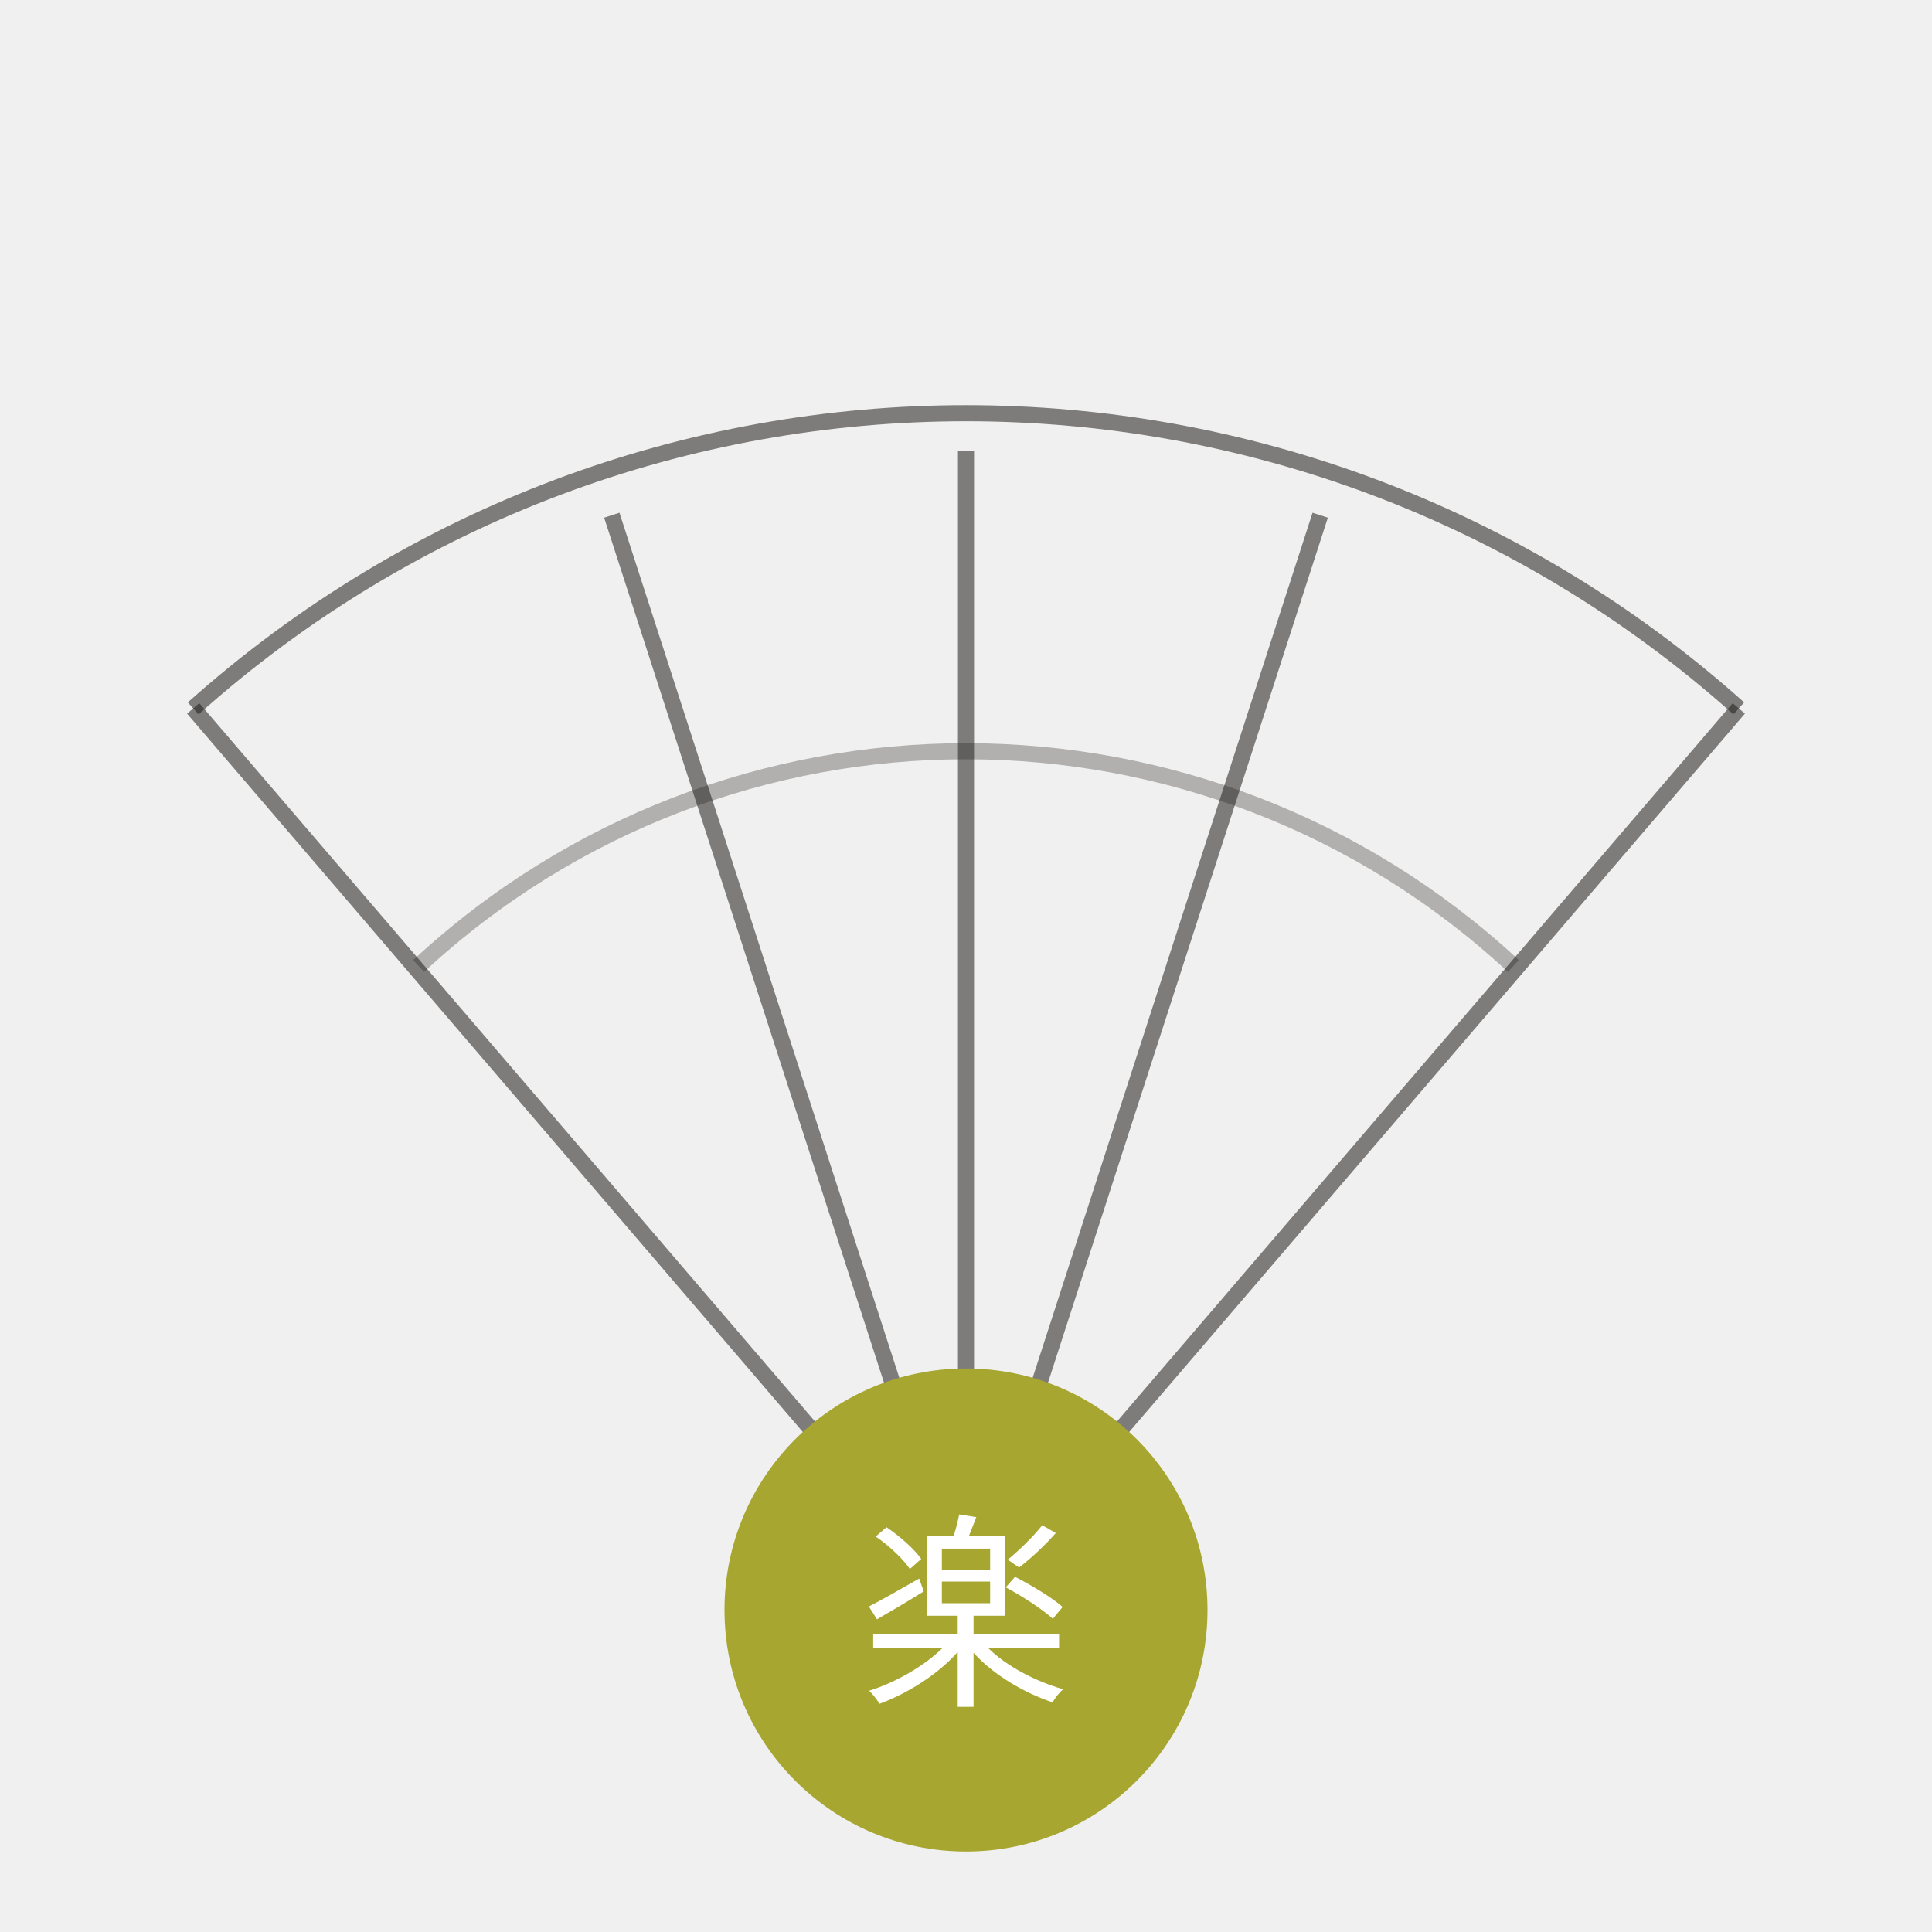
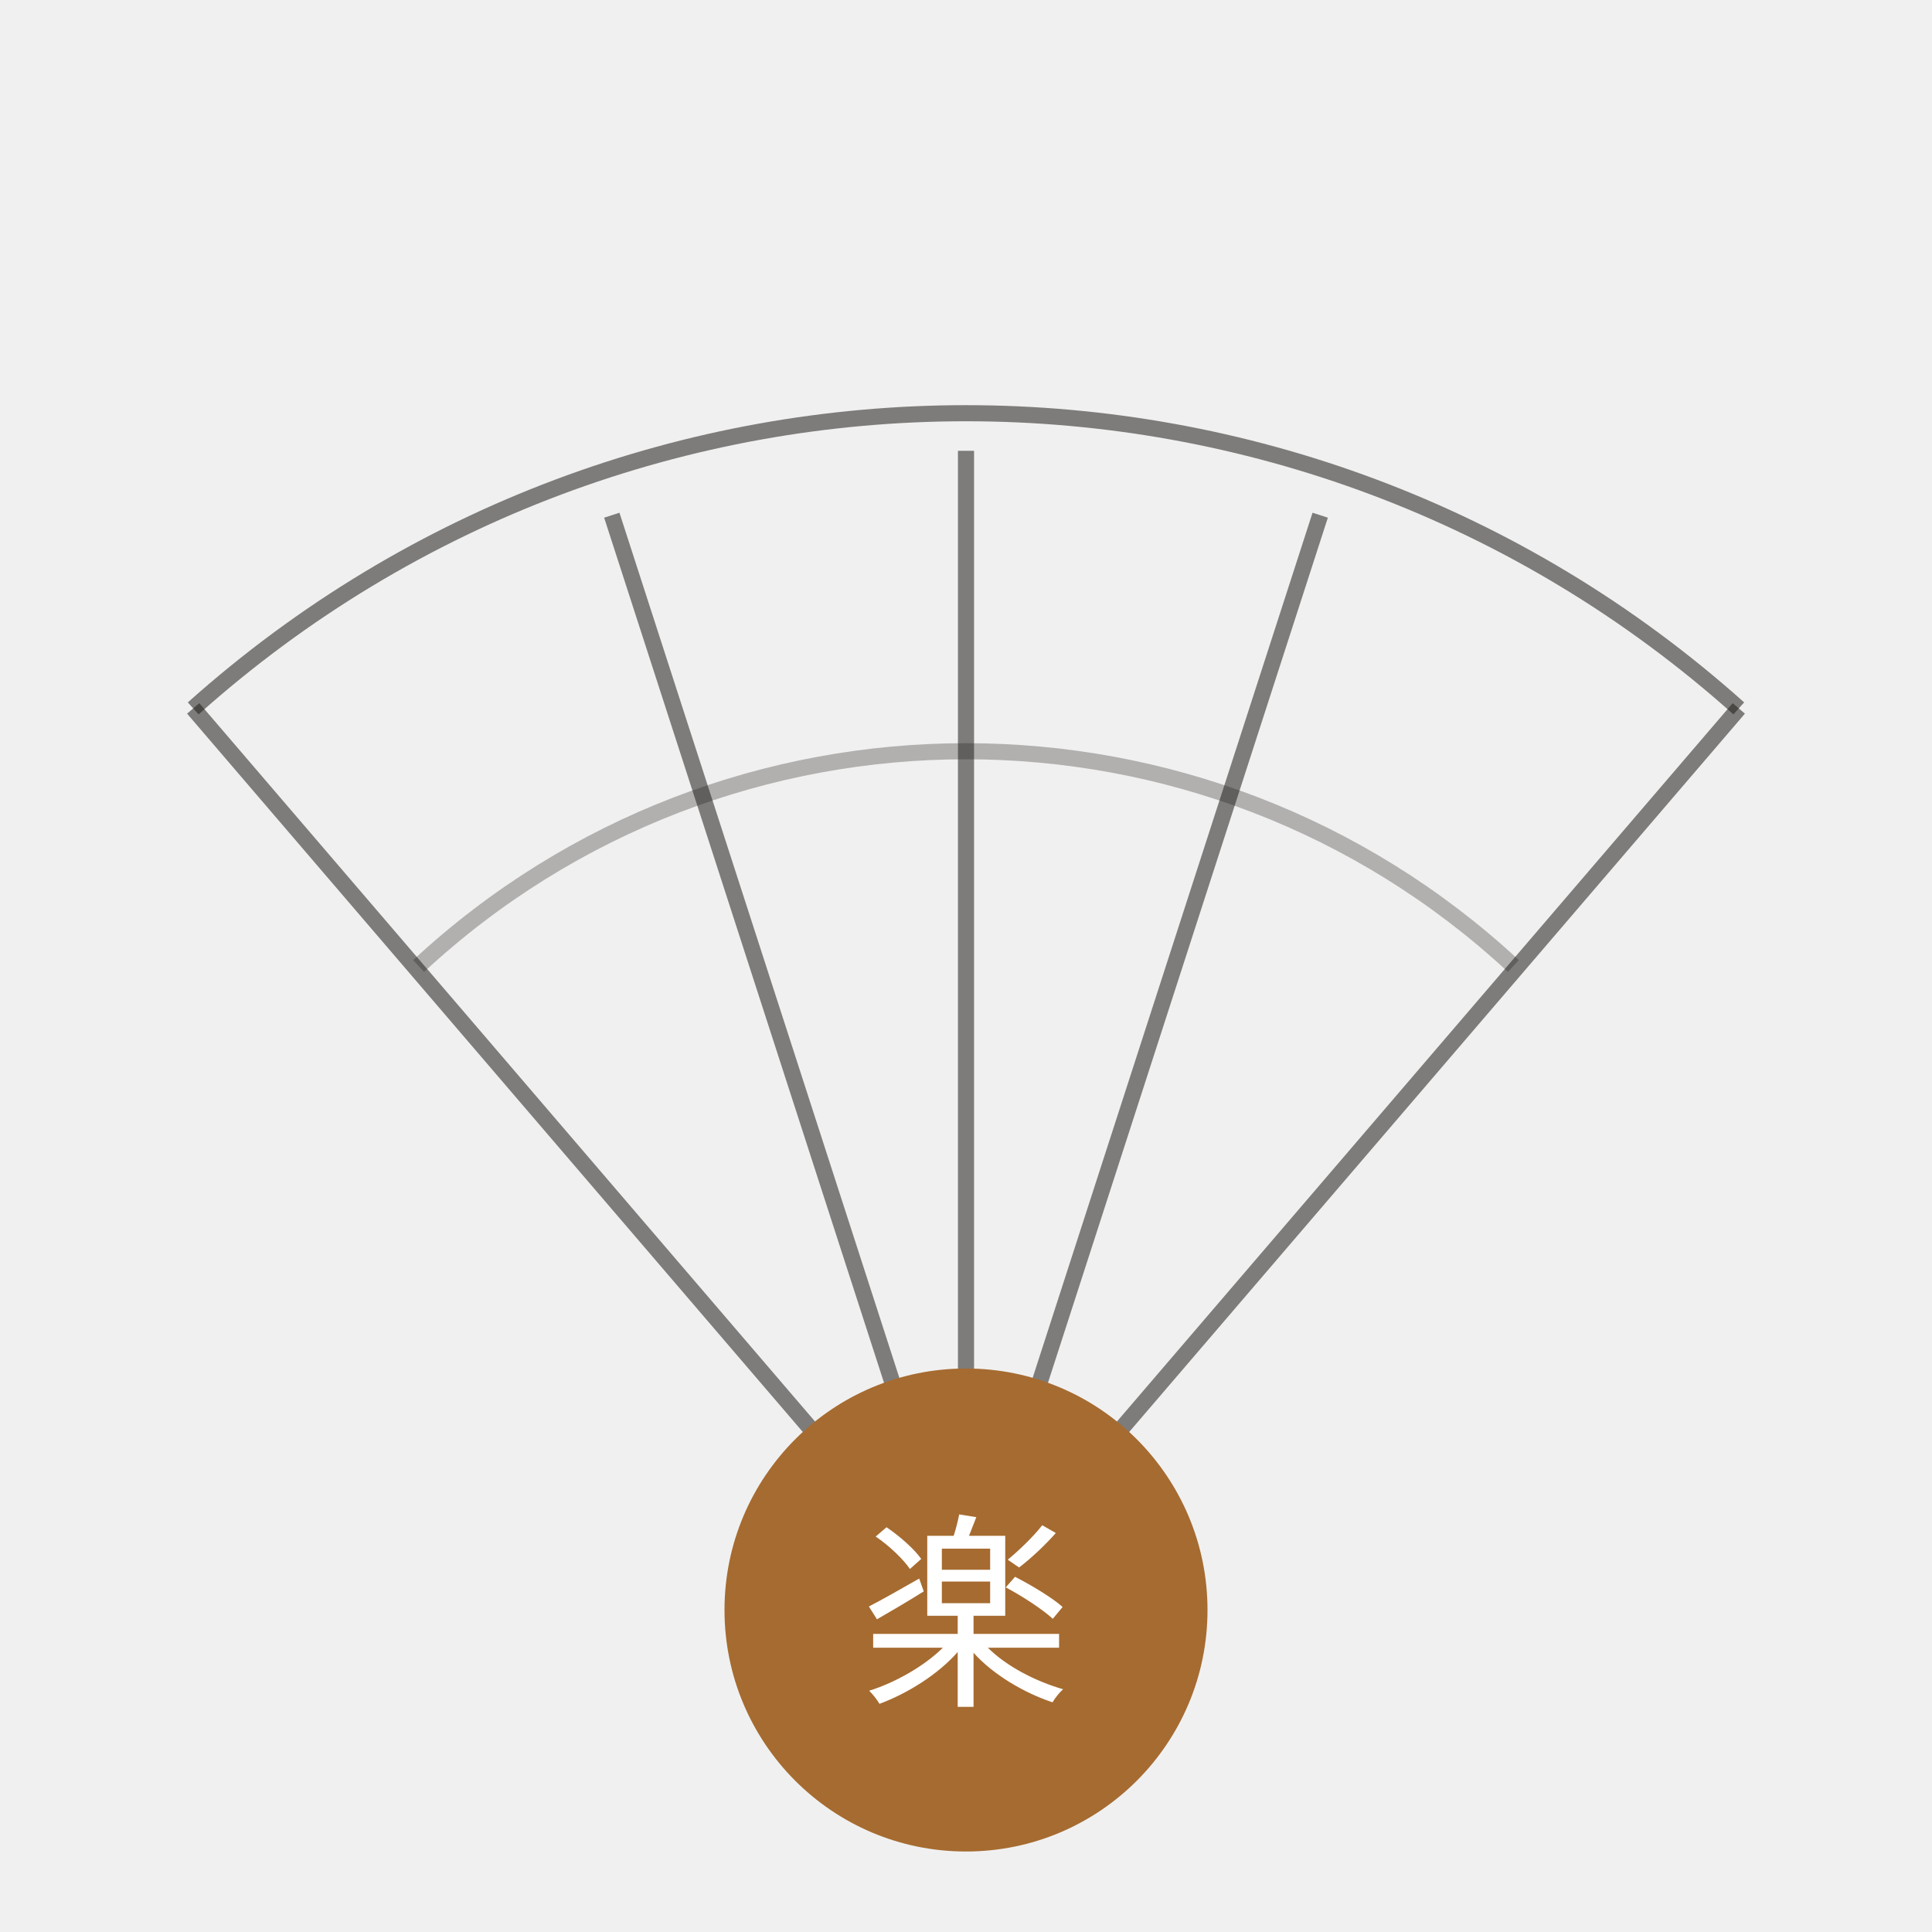
- <svg xmlns="http://www.w3.org/2000/svg" viewBox="0 0 120 120" width="120" height="120" role="img" data-surface="dgt" data-date="2026-08-06">
+ <svg xmlns="http://www.w3.org/2000/svg" viewBox="0 0 120 120" width="120" height="120" role="img" data-surface="dgt" data-date="2026-08-08">
  <g stroke="#1F1D1A" stroke-opacity="0.55" stroke-width="1" fill="none">
    <path d="M 60 100 L 12 44" />
    <path d="M 60 100 L 38 32" />
    <path d="M 60 100 L 60 28" />
    <path d="M 60 100 L 82 32" />
    <path d="M 60 100 L 108 44" />
    <path d="M 12 44 A 72 72 0 0 1 108 44" />
    <path d="M 26 60 A 50 50 0 0 1 94 60" stroke-opacity="0.3" />
  </g>
-   <circle id="keystone" cx="60" cy="100" r="15" fill="#A6A630" />
+   <circle id="keystone" cx="60" cy="100" r="15" fill="#A66B30" />
  <text x="60" y="105" text-anchor="middle" font-family="serif" font-size="13" fill="#FFFFFF">楽</text>
</svg>
